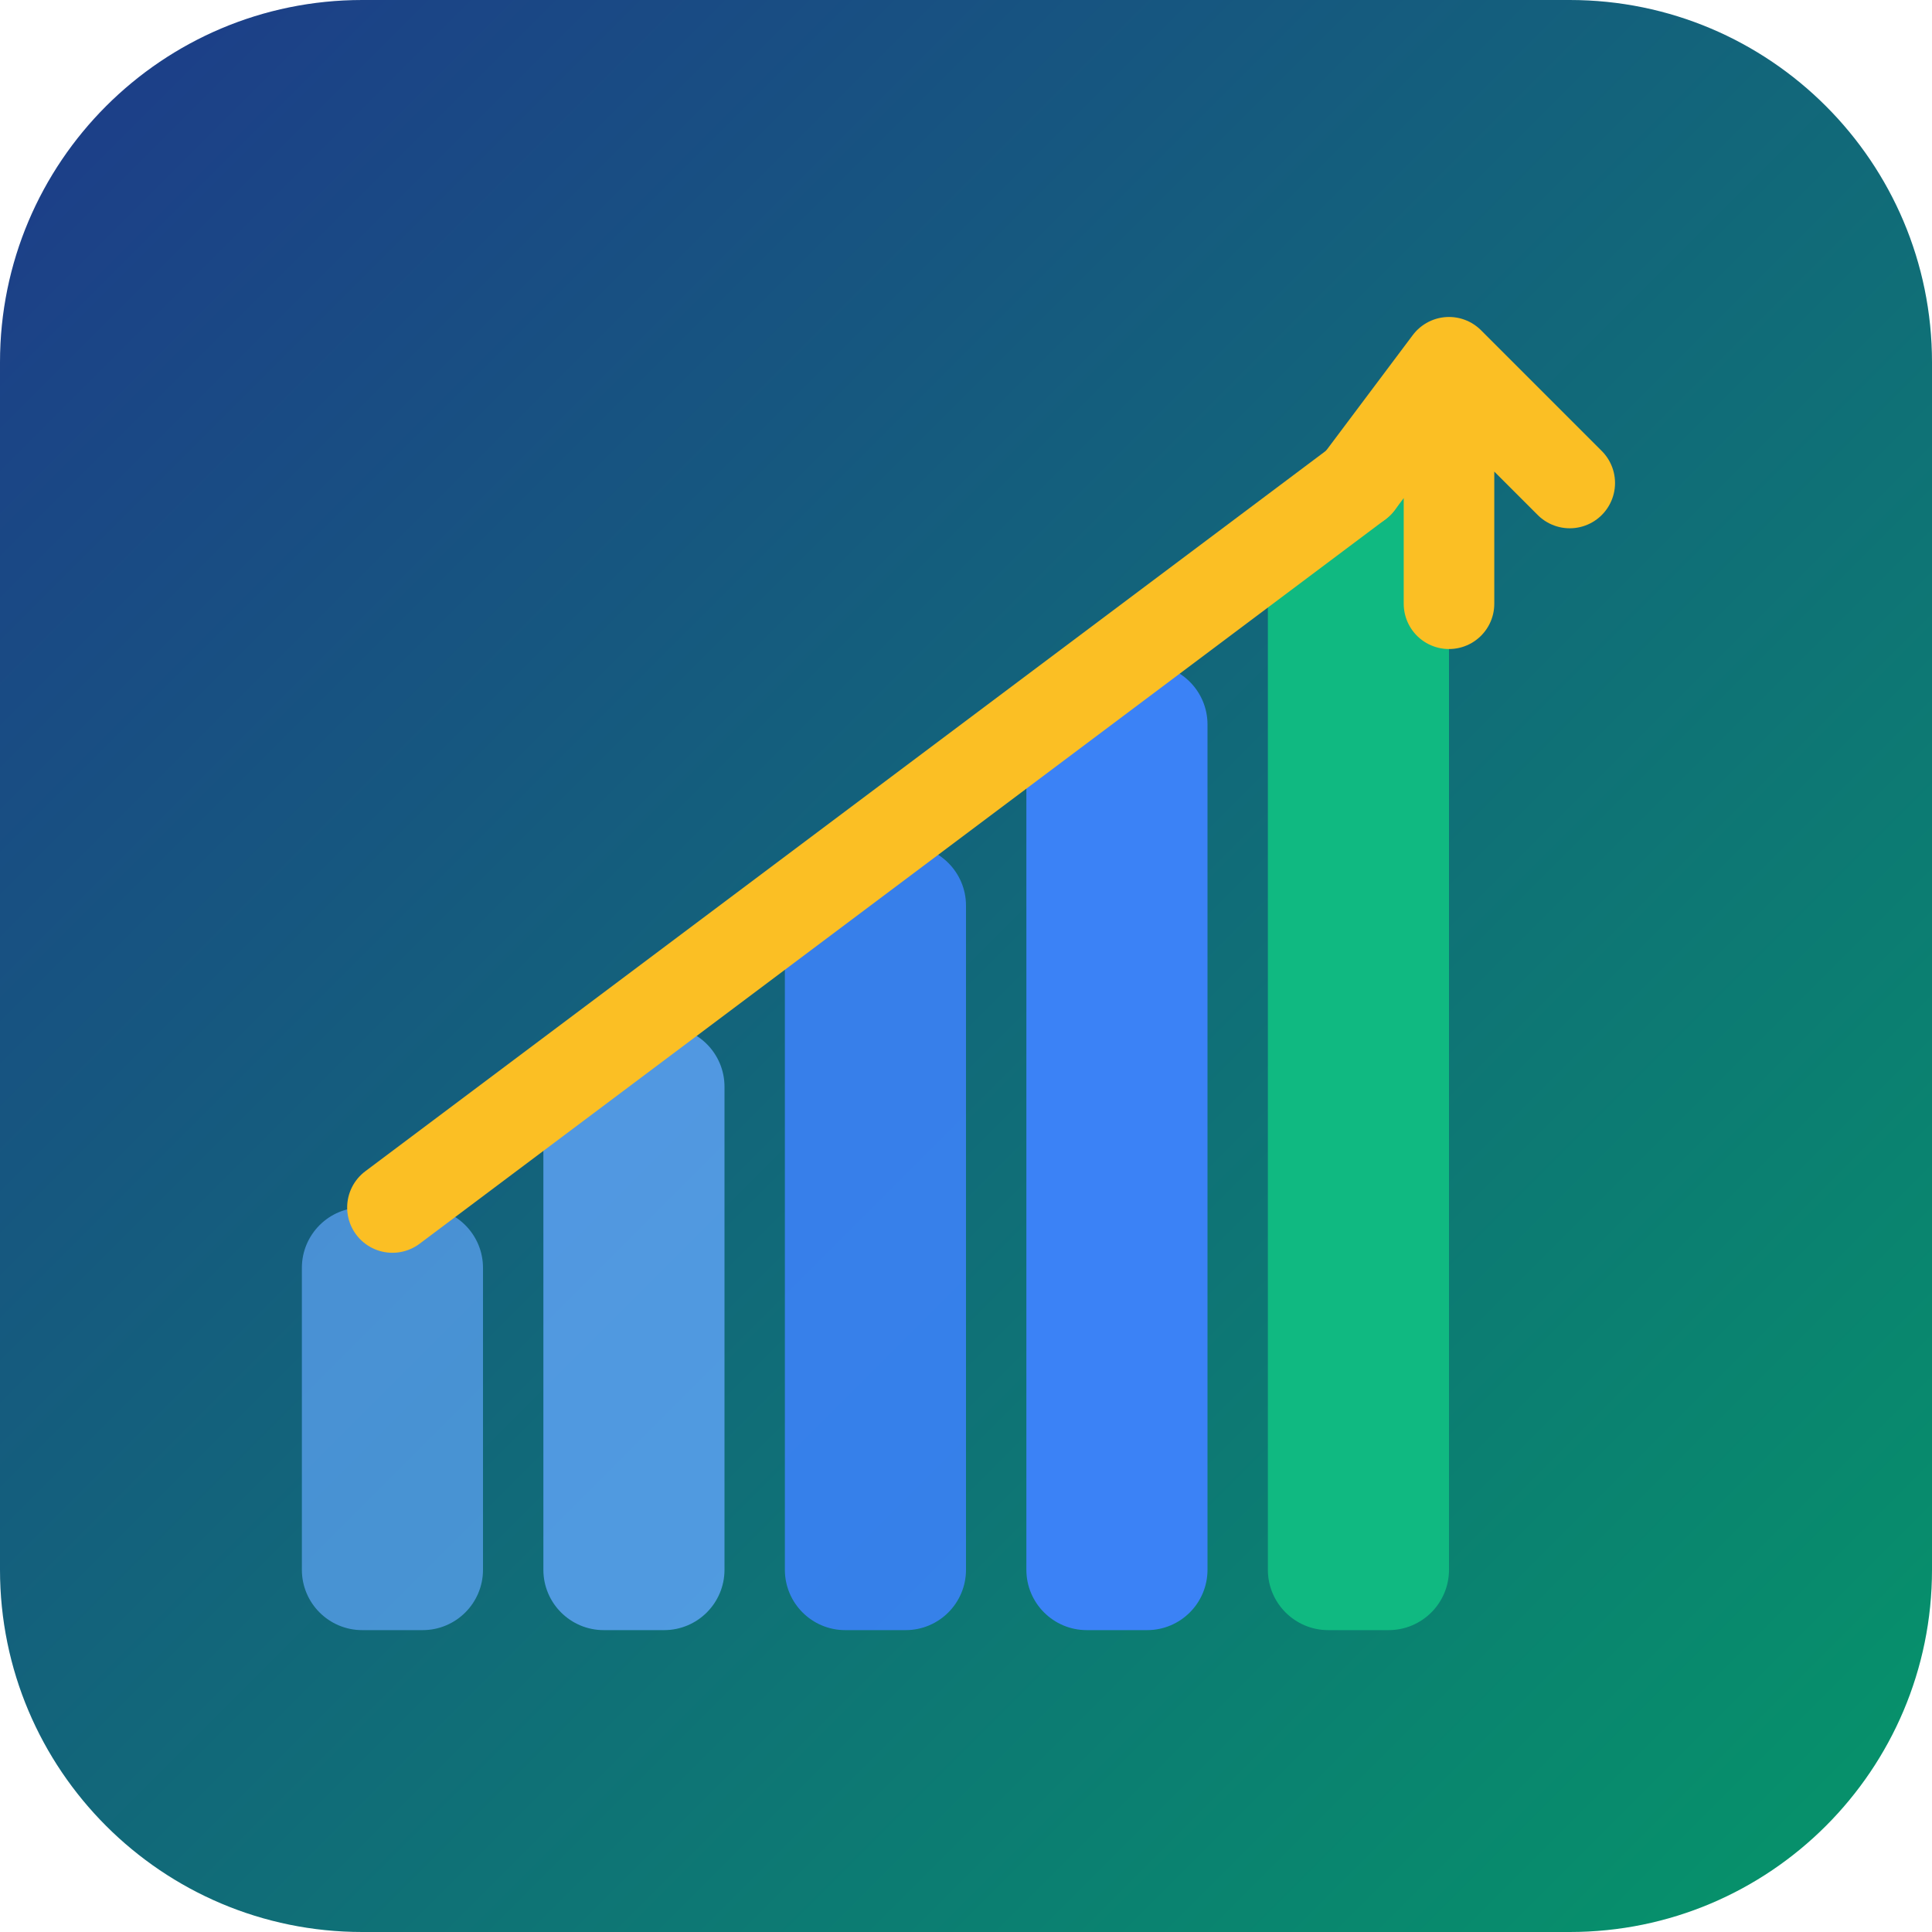
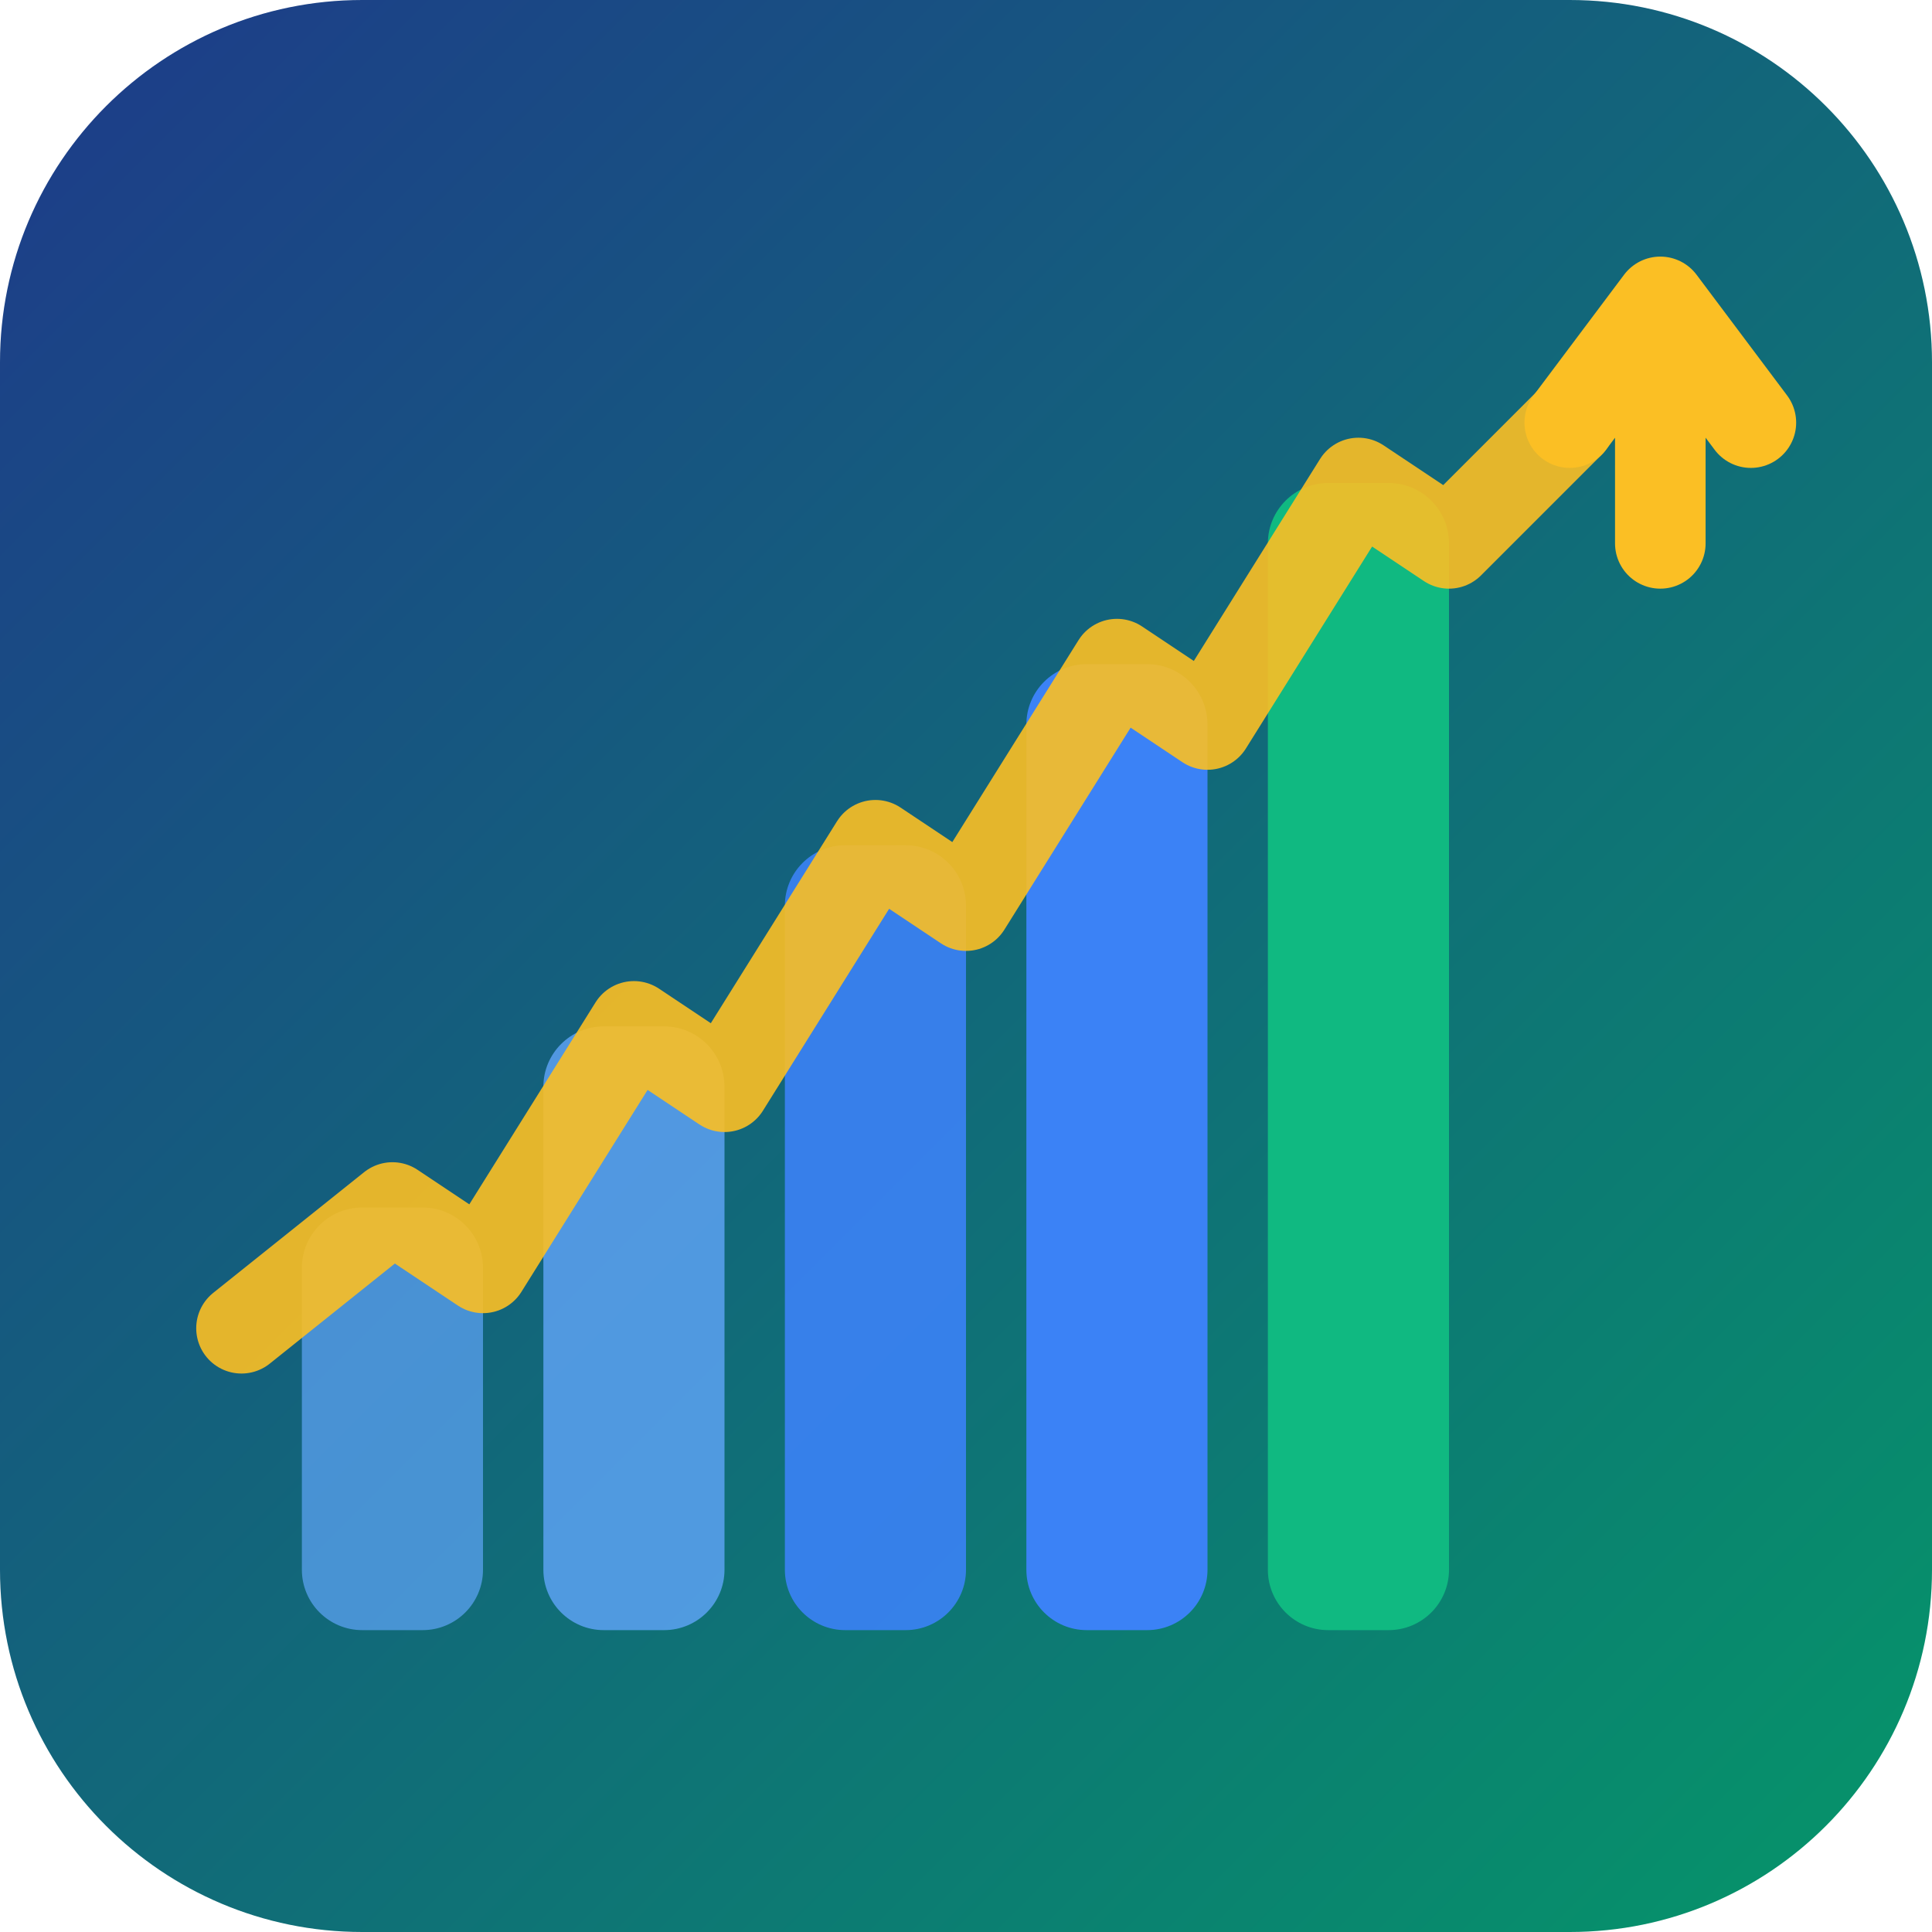
<svg xmlns="http://www.w3.org/2000/svg" viewBox="0 0 32 32">
  <defs>
    <linearGradient id="bg" x1="0%" y1="0%" x2="100%" y2="100%">
      <stop offset="0%" style="stop-color:#1e3a8a;stop-opacity:1" />
      <stop offset="100%" style="stop-color:#059669;stop-opacity:1" />
    </linearGradient>
  </defs>
  <rect width="32" height="32" rx="6" fill="url(#bg)" />
  <rect x="5" y="20" width="3" height="7" fill="#60a5fa" opacity="0.7" rx="1" />
  <rect x="9" y="17" width="3" height="10" fill="#60a5fa" opacity="0.8" rx="1" />
  <rect x="13" y="14" width="3" height="13" fill="#3b82f6" opacity="0.9" rx="1" />
  <rect x="17" y="11" width="3" height="16" fill="#3b82f6" rx="1" />
  <rect x="21" y="8" width="3" height="19" fill="#10b981" rx="1" />
-   <polyline points="6.5,20 10.5,17 14.5,14 18.5,11 22.5,8" fill="none" stroke="#fbbf24" stroke-width="1.5" stroke-linecap="round" stroke-linejoin="round" />
-   <path d="M 22.5 8 L 24 6 L 26 8 M 24 6 L 24 10" fill="none" stroke="#fbbf24" stroke-width="1.5" stroke-linecap="round" stroke-linejoin="round" />
+   <polyline points="4,22 6.5,20 8,21 10.5,17 12,18 14.5,14 16,15 18.5,11 20,12 22.5,8 24,9 26,7" fill="none" stroke="#fbbf24" stroke-width="1.5" stroke-linecap="round" stroke-linejoin="round" opacity="0.9" />
+   <path d="M 26 7 L 27.5 5 L 29 7 M 27.5 5 L 27.5 9" fill="none" stroke="#fbbf24" stroke-width="1.5" stroke-linecap="round" stroke-linejoin="round" />
</svg>
